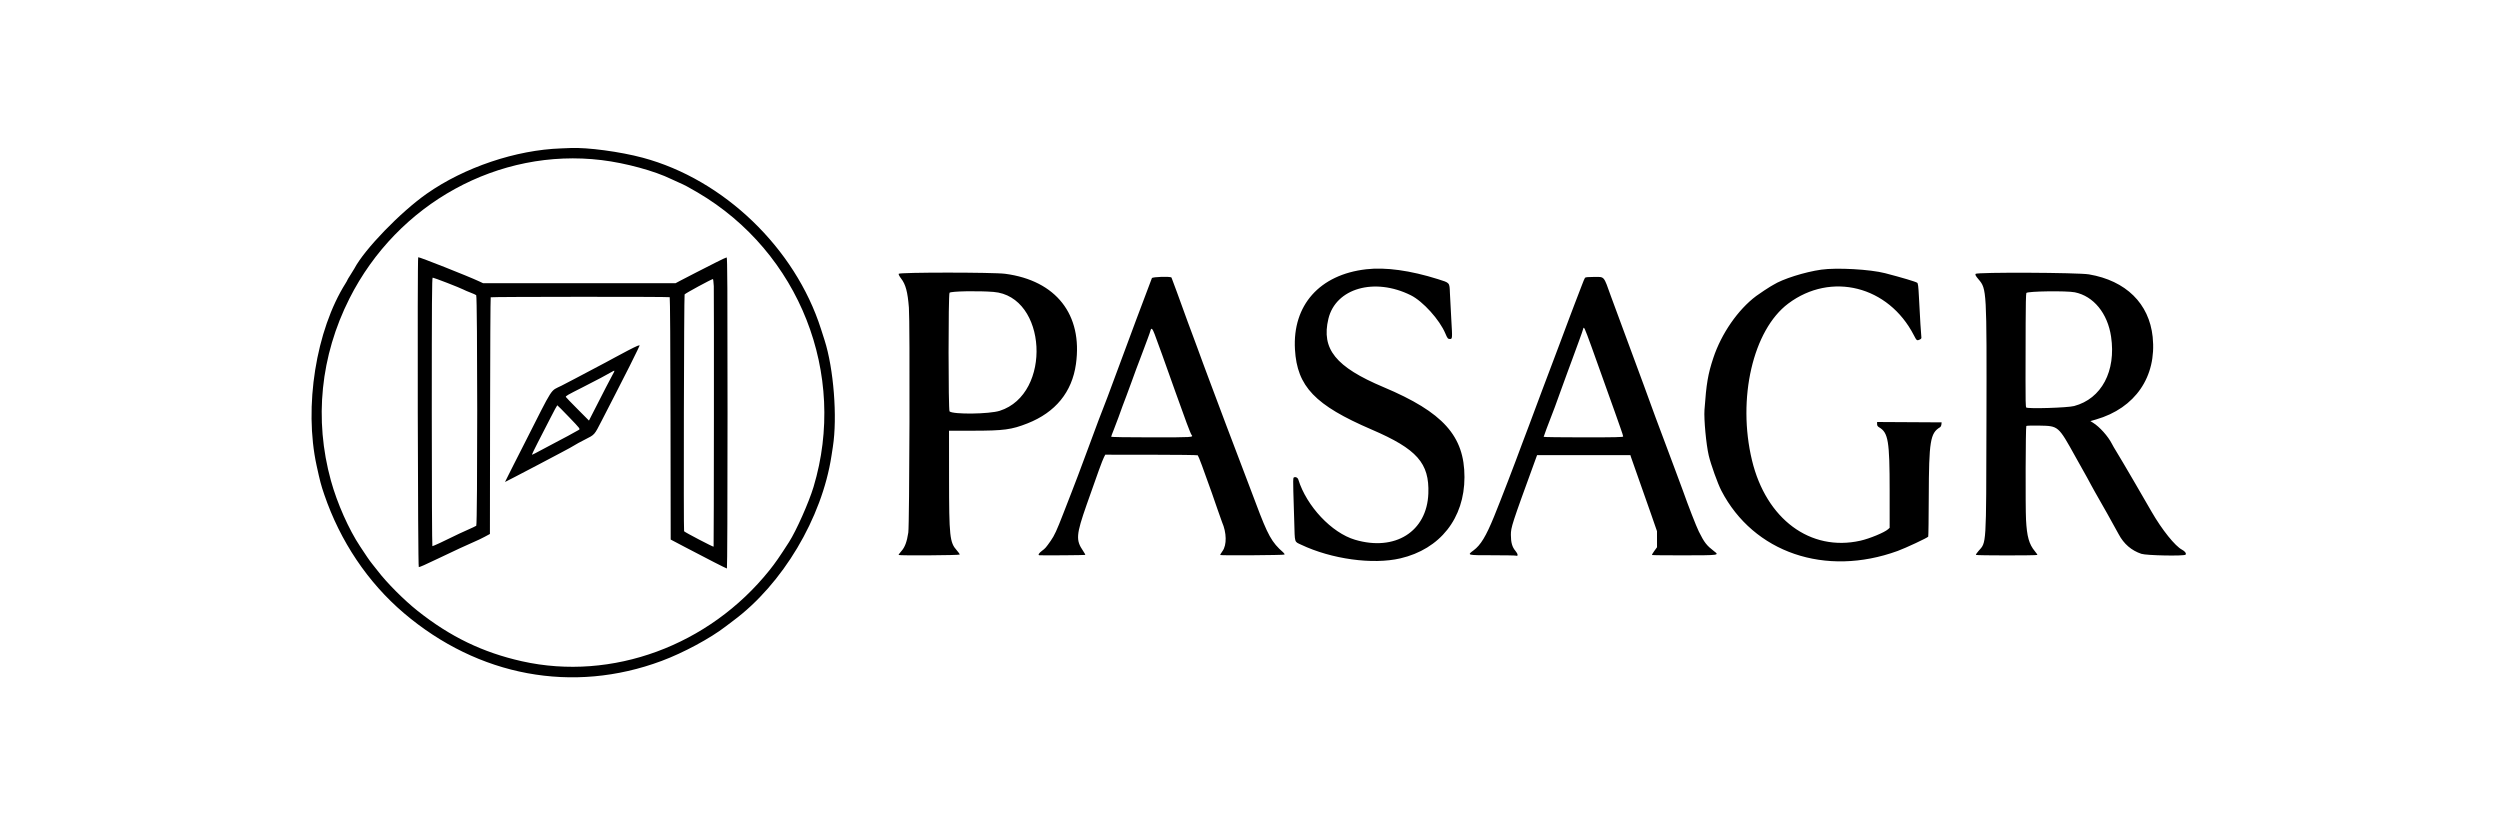
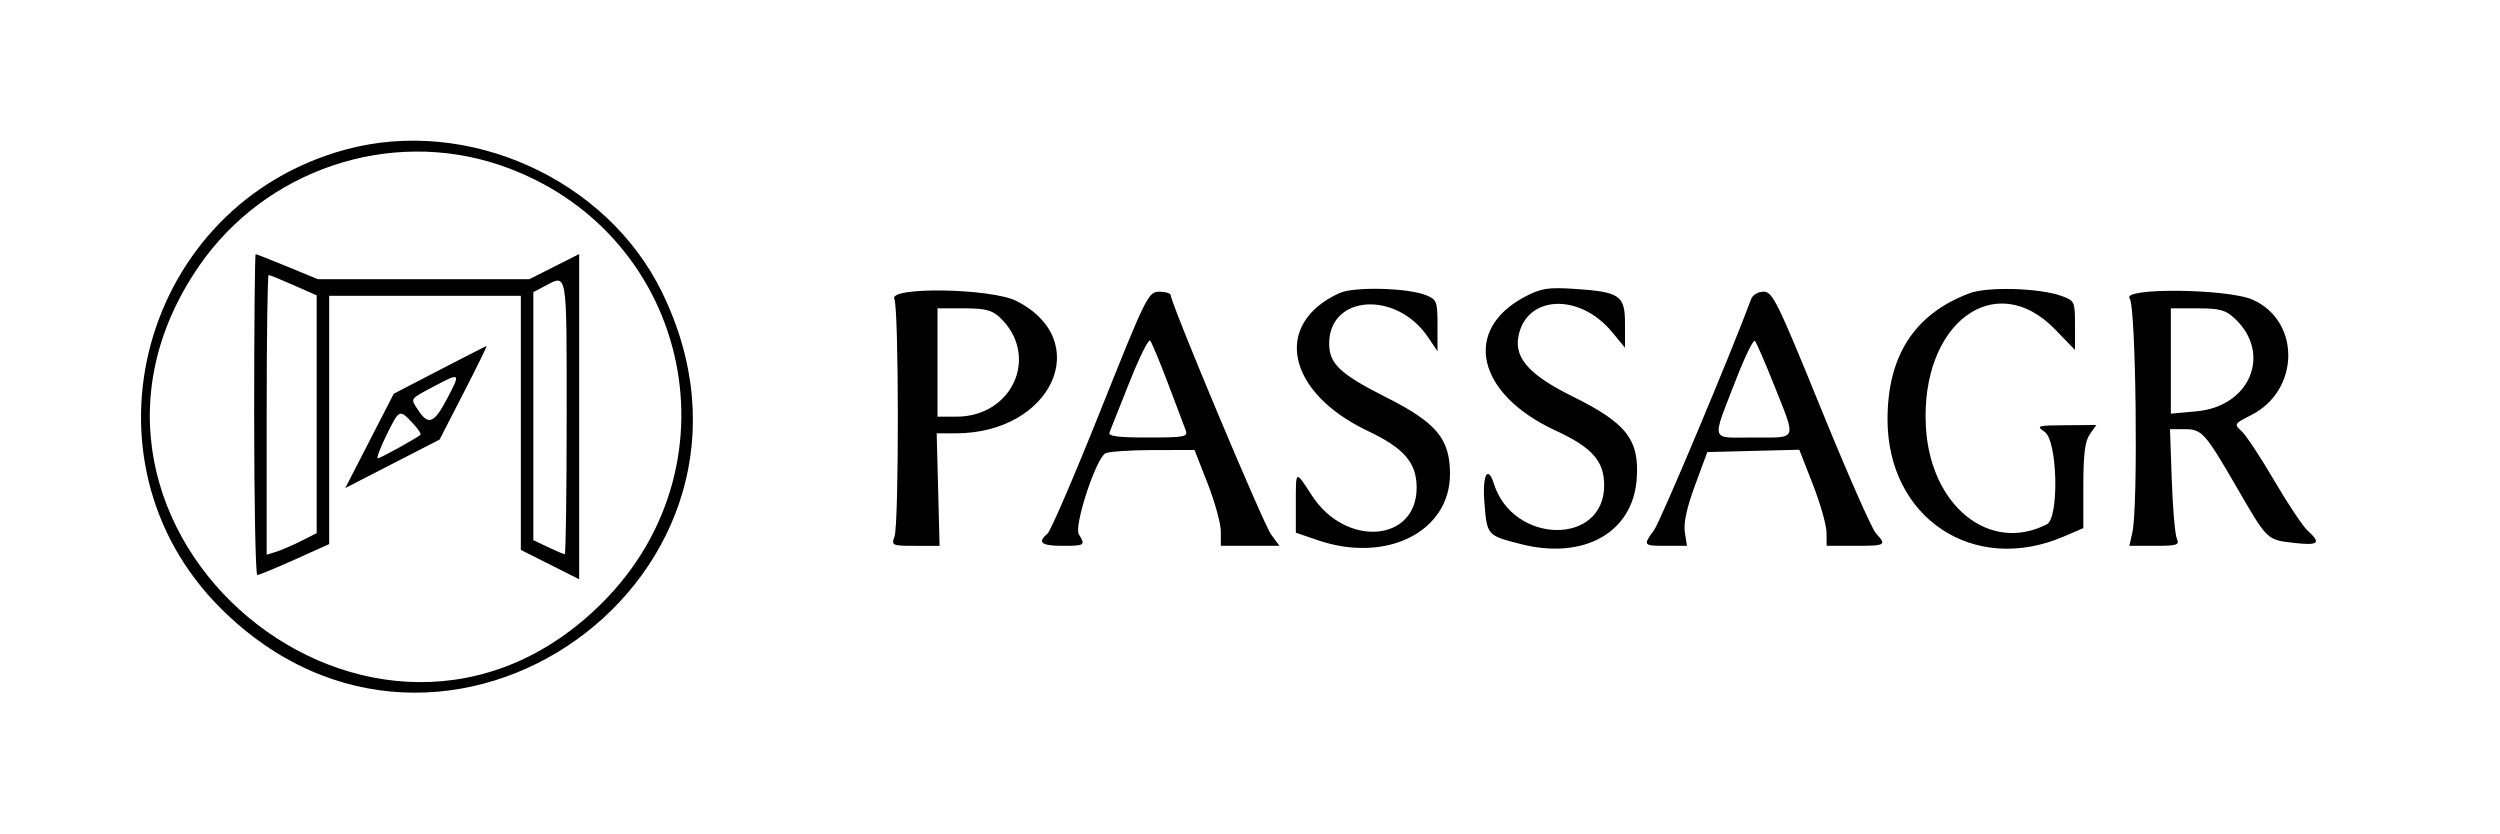
- <svg xmlns="http://www.w3.org/2000/svg" id="svg" width="400" height="132.143" viewBox="0, 0, 400,132.143">
+ <svg xmlns="http://www.w3.org/2000/svg" id="svg" width="400" height="133.333" viewBox="0, 0, 400,133.333">
  <g id="svgg">
-     <path id="path0" d="M89.788 23.743 C 82.554 23.989,74.296 26.771,68.285 30.988 C 64.066 33.948,58.312 39.897,56.698 42.969 C 56.617 43.122,56.333 43.584,56.066 43.995 C 55.799 44.406,55.580 44.771,55.580 44.807 C 55.580 44.842,55.458 45.064,55.309 45.301 C 50.554 52.833,48.603 65.081,50.658 74.498 C 51.213 77.040,51.364 77.613,51.882 79.129 C 54.432 86.603,58.851 93.185,64.606 98.083 C 76.532 108.235,91.654 111.045,105.859 105.749 C 109.351 104.447,113.644 102.135,116.114 100.228 C 116.475 99.949,117.003 99.549,117.286 99.340 C 125.204 93.484,131.516 82.898,133.038 72.924 C 133.102 72.501,133.202 71.853,133.260 71.484 C 133.996 66.757,133.390 58.987,131.930 54.428 C 131.809 54.049,131.549 53.237,131.352 52.623 C 127.213 39.679,115.803 28.718,102.846 25.236 C 99.240 24.268,93.973 23.562,91.268 23.685 C 90.884 23.702,90.218 23.728,89.788 23.743 M96.261 25.617 C 100.119 26.086,104.749 27.349,107.422 28.660 C 107.667 28.780,108.233 29.038,108.680 29.233 C 109.553 29.613,110.124 29.916,111.607 30.786 C 127.918 40.357,135.598 59.851,130.169 77.902 C 129.424 80.379,127.400 84.928,126.239 86.738 C 124.720 89.105,124.039 90.085,123.116 91.239 C 113.453 103.309,97.918 109.023,83.518 105.803 C 77.249 104.401,72.033 101.881,66.797 97.722 C 64.658 96.024,61.873 93.231,60.442 91.350 C 60.208 91.044,59.830 90.566,59.602 90.290 C 59.374 90.014,58.988 89.487,58.743 89.118 C 58.499 88.750,57.997 87.997,57.629 87.444 C 55.808 84.715,53.943 80.515,52.945 76.897 C 50.244 67.105,51.277 56.949,55.909 47.768 C 63.604 32.515,79.812 23.618,96.261 25.617 M66.914 41.159 C 66.760 41.313,66.851 90.737,67.005 90.737 C 67.178 90.737,68.097 90.330,70.033 89.398 C 72.346 88.285,75.136 86.990,75.949 86.653 C 76.378 86.475,77.103 86.128,77.558 85.882 L 78.386 85.435 78.411 66.539 C 78.425 56.146,78.470 47.608,78.513 47.566 C 78.604 47.475,107.006 47.460,107.153 47.551 C 107.212 47.587,107.266 55.624,107.282 66.971 L 107.310 86.328 109.598 87.533 C 113.092 89.373,116.198 90.960,116.307 90.960 C 116.363 90.960,116.405 80.241,116.406 66.071 C 116.406 46.219,116.378 41.183,116.267 41.184 C 116.190 41.184,115.424 41.542,114.565 41.979 C 113.705 42.417,112.274 43.145,111.384 43.597 C 110.494 44.050,109.389 44.621,108.929 44.866 L 108.092 45.312 92.690 45.311 L 77.288 45.310 76.674 45.022 C 74.913 44.196,67.006 41.067,66.914 41.159 M218.593 43.083 C 211.134 43.939,206.785 48.833,207.193 55.909 C 207.535 61.843,210.398 64.833,219.475 68.734 C 226.719 71.848,228.716 74.104,228.535 78.968 C 228.308 85.054,223.214 88.262,216.797 86.359 C 213.065 85.253,209.061 81.000,207.732 76.730 C 207.627 76.393,207.228 76.230,206.975 76.422 C 206.904 76.477,206.889 77.262,206.933 78.627 C 206.971 79.794,207.037 81.978,207.080 83.482 C 207.178 86.969,207.076 86.628,208.177 87.150 C 213.045 89.460,219.632 90.368,224.051 89.340 C 230.418 87.858,234.315 82.922,234.315 76.339 C 234.315 69.755,230.898 65.955,221.373 61.945 C 213.703 58.716,211.383 55.842,212.544 51.004 C 213.716 46.120,219.909 44.351,225.725 47.239 C 227.667 48.204,230.336 51.157,231.261 53.366 C 231.585 54.137,231.670 54.241,231.983 54.241 C 232.388 54.241,232.392 54.179,232.210 51.141 C 232.116 49.562,232.015 47.647,231.987 46.886 C 231.924 45.188,231.993 45.268,230.078 44.665 C 225.644 43.269,221.704 42.726,218.593 43.083 M291.406 43.144 C 288.749 43.519,285.213 44.640,283.730 45.576 C 283.474 45.738,283.245 45.871,283.222 45.871 C 283.171 45.871,281.429 47.035,280.993 47.360 C 278.081 49.535,275.418 53.380,274.129 57.277 C 273.273 59.861,273.020 61.348,272.716 65.583 C 272.609 67.075,272.989 71.145,273.398 72.879 C 273.738 74.324,274.838 77.390,275.416 78.504 C 280.564 88.425,292.064 92.358,303.627 88.151 C 304.901 87.688,308.400 86.050,308.515 85.862 C 308.552 85.804,308.591 82.921,308.602 79.457 C 308.632 70.577,308.841 69.292,310.406 68.359 C 310.509 68.298,310.608 68.097,310.626 67.913 L 310.658 67.578 305.497 67.549 L 300.335 67.520 300.335 67.850 C 300.335 68.097,300.418 68.228,300.667 68.375 C 302.123 69.235,302.342 70.565,302.343 78.524 L 302.344 84.448 302.093 84.677 C 301.533 85.189,299.131 86.182,297.655 86.513 C 289.659 88.302,282.590 83.061,280.321 73.661 C 277.937 63.782,280.475 52.798,286.120 48.570 C 292.976 43.434,302.170 45.754,306.218 53.640 C 306.666 54.512,306.708 54.543,307.168 54.326 C 307.395 54.219,307.451 54.124,307.415 53.907 C 307.365 53.601,307.196 50.809,307.028 47.489 C 306.943 45.797,306.886 45.343,306.749 45.242 C 306.513 45.067,304.336 44.418,301.618 43.711 C 299.238 43.092,293.879 42.794,291.406 43.144 M143.790 43.807 C 143.752 43.907,143.910 44.216,144.176 44.561 C 144.907 45.508,145.226 46.699,145.424 49.219 C 145.606 51.525,145.519 83.950,145.328 85.212 C 145.104 86.695,144.782 87.556,144.220 88.182 C 143.946 88.487,143.749 88.764,143.782 88.797 C 143.901 88.916,153.512 88.850,153.552 88.730 C 153.573 88.666,153.360 88.358,153.078 88.044 C 151.956 86.796,151.855 85.844,151.848 76.451 L 151.842 68.917 155.636 68.915 C 160.625 68.911,161.840 68.749,164.401 67.740 C 168.877 65.977,171.525 62.733,172.151 58.246 C 173.254 50.339,168.973 44.880,160.826 43.806 C 158.927 43.555,143.886 43.557,143.790 43.807 M316.093 43.820 C 316.009 43.970,316.111 44.158,316.573 44.703 C 317.875 46.237,317.882 46.370,317.832 67.522 C 317.784 87.710,317.846 86.703,316.550 88.170 C 316.306 88.446,316.123 88.722,316.144 88.783 C 316.182 88.892,325.873 88.896,325.981 88.788 C 326.007 88.762,325.828 88.499,325.584 88.204 C 324.646 87.074,324.304 85.857,324.163 83.147 C 324.056 81.101,324.097 68.269,324.211 68.155 C 324.264 68.102,325.204 68.076,326.300 68.097 C 329.369 68.157,329.313 68.109,332.099 73.128 C 332.756 74.311,333.587 75.796,333.946 76.428 C 334.305 77.061,334.598 77.604,334.598 77.637 C 334.598 77.669,334.868 78.156,335.197 78.720 C 335.961 80.024,338.415 84.399,338.986 85.474 C 339.814 87.031,341.028 88.079,342.625 88.614 C 343.419 88.881,349.441 88.997,349.687 88.750 C 349.862 88.575,349.596 88.196,349.131 87.957 C 348.023 87.388,345.909 84.751,344.247 81.864 C 343.646 80.820,342.919 79.565,342.631 79.074 C 342.344 78.583,341.893 77.804,341.630 77.344 C 341.367 76.883,341.000 76.256,340.814 75.949 C 340.629 75.642,340.131 74.793,339.707 74.062 C 339.283 73.332,338.765 72.467,338.557 72.141 C 338.348 71.815,338.054 71.304,337.903 71.007 C 337.294 69.805,335.935 68.287,334.886 67.639 L 334.462 67.377 335.371 67.114 C 341.632 65.307,345.094 60.259,344.428 53.907 C 343.867 48.560,340.145 44.905,334.239 43.900 C 332.484 43.602,316.255 43.530,316.093 43.820 M184.301 44.503 C 184.263 44.611,184.117 45.000,183.976 45.368 C 183.494 46.623,182.117 50.276,181.747 51.283 C 181.544 51.836,181.078 53.092,180.712 54.074 C 180.346 55.056,179.759 56.638,179.407 57.589 C 179.055 58.541,178.541 59.922,178.266 60.658 C 177.990 61.395,177.524 62.651,177.230 63.449 C 176.936 64.247,176.608 65.100,176.501 65.346 C 176.299 65.813,175.724 67.344,173.966 72.098 C 172.774 75.320,172.028 77.300,171.483 78.683 C 171.277 79.205,170.672 80.762,170.138 82.143 C 169.072 84.896,168.714 85.672,168.110 86.536 C 167.347 87.624,167.241 87.745,166.713 88.134 C 166.206 88.507,166.026 88.834,166.323 88.844 C 167.281 88.880,173.596 88.829,173.639 88.786 C 173.672 88.754,173.516 88.464,173.294 88.142 C 172.112 86.424,172.178 85.571,173.865 80.748 C 175.622 75.728,176.374 73.664,176.634 73.157 L 176.842 72.751 184.199 72.757 C 188.246 72.760,191.594 72.802,191.639 72.849 C 191.776 72.994,192.537 75.025,193.907 78.906 C 194.048 79.305,194.448 80.460,194.796 81.473 C 195.144 82.486,195.473 83.415,195.527 83.538 C 196.268 85.223,196.304 87.193,195.612 88.156 C 195.377 88.483,195.210 88.774,195.239 88.803 C 195.337 88.901,205.409 88.832,205.508 88.733 C 205.565 88.676,205.479 88.524,205.307 88.374 C 203.487 86.791,202.858 85.660,200.937 80.525 C 200.661 79.788,200.167 78.482,199.838 77.623 C 199.123 75.750,197.468 71.392,196.999 70.145 C 196.815 69.654,196.480 68.775,196.256 68.192 C 195.832 67.086,194.636 63.901,193.534 60.938 C 193.181 59.986,192.712 58.730,192.493 58.147 C 192.274 57.564,191.863 56.445,191.581 55.659 C 191.298 54.874,190.944 53.920,190.795 53.539 C 190.525 52.849,189.885 51.100,188.322 46.781 C 187.871 45.533,187.473 44.466,187.438 44.410 C 187.308 44.199,184.376 44.286,184.301 44.503 M253.598 44.448 C 253.536 44.524,253.299 45.089,253.071 45.703 C 252.844 46.317,252.342 47.623,251.956 48.605 C 251.570 49.587,251.218 50.516,251.173 50.670 C 251.127 50.823,250.874 51.501,250.609 52.176 C 250.343 52.852,249.898 54.041,249.619 54.820 C 249.339 55.599,248.904 56.754,248.652 57.387 C 248.399 58.020,247.967 59.166,247.691 59.933 C 247.415 60.700,246.989 61.830,246.744 62.444 C 246.499 63.058,246.021 64.339,245.681 65.290 C 245.342 66.242,244.864 67.522,244.619 68.136 C 244.374 68.750,243.880 70.056,243.521 71.038 C 242.418 74.057,240.113 80.043,239.052 82.645 C 237.761 85.808,236.906 87.219,235.768 88.060 C 234.704 88.845,234.680 88.839,238.774 88.839 C 240.764 88.839,242.471 88.870,242.568 88.907 C 242.933 89.047,242.881 88.624,242.475 88.149 C 241.951 87.538,241.741 86.802,241.741 85.583 C 241.741 84.361,241.891 83.901,245.585 73.772 L 245.931 72.824 253.398 72.824 L 260.866 72.824 260.948 73.103 C 260.994 73.256,261.515 74.738,262.106 76.395 C 262.698 78.052,263.618 80.664,264.150 82.199 L 265.119 84.989 265.121 86.275 L 265.123 87.561 264.691 88.150 C 264.453 88.473,264.287 88.767,264.322 88.801 C 264.357 88.836,266.686 88.860,269.497 88.854 C 275.113 88.843,275.096 88.846,274.266 88.207 C 273.049 87.271,272.694 86.814,271.812 85.045 C 271.406 84.231,270.096 80.865,269.248 78.460 C 269.108 78.061,268.585 76.655,268.087 75.335 C 267.589 74.015,266.875 72.107,266.501 71.094 C 265.523 68.448,265.458 68.274,264.901 66.821 C 264.624 66.098,264.293 65.194,264.166 64.812 C 264.038 64.431,263.531 63.039,263.039 61.719 C 261.379 57.268,260.077 53.746,259.656 52.567 C 259.426 51.922,259.000 50.767,258.709 50.000 C 258.418 49.233,257.991 48.078,257.760 47.433 C 256.557 44.077,256.755 44.308,255.078 44.308 C 254.118 44.308,253.677 44.350,253.598 44.448 M71.546 45.260 C 72.740 45.723,73.892 46.196,74.107 46.311 C 74.322 46.427,74.845 46.653,75.270 46.812 C 75.695 46.972,76.109 47.158,76.191 47.226 C 76.404 47.402,76.412 83.955,76.200 84.122 C 76.123 84.182,75.458 84.496,74.721 84.820 C 73.984 85.143,72.955 85.624,72.433 85.889 C 71.202 86.512,69.302 87.388,69.180 87.388 C 69.128 87.388,69.085 77.720,69.085 65.904 C 69.085 48.340,69.111 44.420,69.230 44.420 C 69.310 44.420,70.352 44.798,71.546 45.260 M114.207 45.787 C 114.252 46.566,114.222 87.039,114.177 87.467 C 114.166 87.567,109.573 85.169,109.455 85.001 C 109.357 84.860,109.436 47.270,109.536 47.109 C 109.644 46.934,113.821 44.669,114.074 44.648 C 114.111 44.645,114.171 45.158,114.207 45.787 M158.947 46.705 C 167.537 47.377,168.373 63.040,159.962 65.727 C 158.290 66.261,152.537 66.333,151.928 65.827 C 151.722 65.656,151.719 47.119,151.925 46.842 C 152.109 46.594,156.453 46.510,158.947 46.705 M331.975 46.769 C 334.969 47.377,337.218 50.127,337.772 53.858 C 338.594 59.385,336.244 63.799,331.861 64.965 C 330.810 65.245,324.433 65.437,324.192 65.197 C 324.107 65.111,324.074 63.765,324.085 60.746 C 324.093 58.365,324.102 54.308,324.105 51.730 C 324.108 48.986,324.154 46.973,324.216 46.875 C 324.396 46.590,330.670 46.504,331.975 46.769 M254.636 55.469 C 255.229 57.095,256.029 59.330,256.414 60.435 C 256.800 61.540,257.293 62.921,257.510 63.504 C 257.727 64.088,258.114 65.167,258.370 65.904 C 258.625 66.641,259.031 67.794,259.272 68.466 C 259.513 69.139,259.710 69.754,259.710 69.833 C 259.710 69.950,258.473 69.978,253.348 69.978 C 249.849 69.978,246.986 69.940,246.986 69.894 C 246.986 69.807,247.585 68.211,248.777 65.123 C 248.895 64.816,249.323 63.636,249.727 62.500 C 250.131 61.364,250.606 60.059,250.783 59.598 C 250.959 59.138,251.312 58.184,251.566 57.478 C 251.820 56.772,252.298 55.466,252.628 54.576 C 252.958 53.686,253.261 52.816,253.302 52.642 C 253.416 52.161,253.480 52.297,254.636 55.469 M184.741 53.469 C 185.039 54.262,185.515 55.562,185.943 56.752 C 186.678 58.799,187.257 60.422,188.052 62.667 C 189.604 67.044,190.483 69.386,190.647 69.581 C 190.977 69.972,190.888 69.978,184.263 69.978 C 180.279 69.978,177.790 69.937,177.790 69.872 C 177.790 69.814,177.971 69.325,178.192 68.784 C 178.413 68.244,178.762 67.324,178.968 66.741 C 179.360 65.629,179.845 64.317,180.247 63.281 C 180.378 62.944,180.730 61.989,181.029 61.161 C 181.678 59.362,182.015 58.452,182.394 57.478 C 182.550 57.079,182.814 56.376,182.982 55.915 C 183.150 55.455,183.450 54.651,183.648 54.129 C 183.847 53.608,184.043 53.039,184.085 52.866 C 184.201 52.380,184.400 52.563,184.741 53.469 M100.446 56.093 C 99.556 56.555,98.627 57.051,98.382 57.194 C 98.136 57.337,97.483 57.690,96.931 57.979 C 94.406 59.300,92.852 60.122,92.132 60.516 C 91.702 60.752,90.670 61.290,89.838 61.712 C 87.967 62.661,88.688 61.536,83.927 70.926 C 83.149 72.461,82.357 74.018,82.168 74.386 C 81.979 74.754,81.595 75.520,81.313 76.087 L 80.802 77.119 82.505 76.244 C 83.441 75.763,85.086 74.902,86.161 74.331 C 87.235 73.760,88.899 72.881,89.859 72.377 C 90.819 71.874,91.748 71.361,91.924 71.237 C 92.099 71.113,92.857 70.701,93.607 70.321 C 95.175 69.528,95.078 69.637,96.278 67.299 C 96.766 66.348,97.747 64.439,98.457 63.058 C 100.219 59.630,101.601 56.886,101.969 56.083 C 102.138 55.714,102.296 55.375,102.320 55.329 C 102.428 55.118,101.945 55.315,100.446 56.093 M98.073 59.844 C 97.837 60.247,96.528 62.784,94.644 66.487 L 94.234 67.294 92.402 65.452 C 91.394 64.439,90.555 63.569,90.538 63.519 C 90.485 63.366,90.693 63.246,93.248 61.953 C 95.353 60.888,97.218 59.900,98.046 59.411 C 98.377 59.216,98.383 59.313,98.073 59.844 M91.047 66.736 C 92.831 68.594,92.860 68.631,92.610 68.783 C 92.141 69.069,89.685 70.397,88.895 70.792 C 88.465 71.008,87.461 71.540,86.664 71.976 C 85.866 72.411,85.172 72.768,85.121 72.768 C 85.070 72.768,85.479 71.902,86.029 70.843 C 86.579 69.784,87.495 68.001,88.065 66.881 C 88.634 65.760,89.129 64.844,89.165 64.844 C 89.201 64.844,90.048 65.695,91.047 66.736 " stroke="none" fill="#000000" fill-rule="evenodd" />
+     <path id="path0" d="M55.333 23.919 C 22.638 32.763,11.510 73.583,35.321 97.333 C 70.970 132.893,128.052 91.951,105.900 46.710 C 97.042 28.620,74.881 18.631,55.333 23.919 M79.862 26.378 C 110.062 36.516,118.886 73.881,96.398 96.407 C 60.328 132.539,2.869 84.540,31.883 42.514 C 42.494 27.143,62.299 20.482,79.862 26.378 M40.667 66.333 C 40.667 80.450,40.892 92.001,41.167 92.002 C 41.442 92.004,44.142 90.891,47.167 89.531 L 52.667 87.057 52.667 67.195 L 52.667 47.333 68.000 47.333 L 83.333 47.333 83.333 67.658 L 83.333 87.983 88.000 90.333 L 92.667 92.683 92.667 66.665 L 92.667 40.647 88.686 42.657 L 84.705 44.667 67.777 44.667 L 50.850 44.667 46.000 42.667 C 43.332 41.567,41.041 40.667,40.908 40.667 C 40.775 40.667,40.667 52.217,40.667 66.333 M46.981 45.630 L 50.667 47.260 50.667 66.283 L 50.667 85.306 48.167 86.568 C 46.792 87.261,44.992 88.038,44.167 88.293 L 42.667 88.757 42.667 66.378 C 42.667 54.070,42.808 44.000,42.981 44.000 C 43.154 44.000,44.954 44.733,46.981 45.630 M90.667 66.667 C 90.667 78.767,90.527 88.667,90.356 88.667 C 90.185 88.667,88.985 88.161,87.689 87.543 L 85.333 86.420 85.333 66.580 L 85.333 46.739 87.167 45.774 C 90.812 43.854,90.667 42.987,90.667 66.667 M214.321 46.888 C 203.570 51.792,205.836 62.783,218.873 68.963 C 224.655 71.705,226.660 74.035,226.664 78.018 C 226.673 86.766,215.306 87.622,209.901 79.280 C 207.235 75.166,207.333 75.115,207.333 80.613 L 207.333 85.226 210.833 86.427 C 221.807 90.193,232.000 85.091,232.000 75.833 C 232.000 70.214,229.840 67.624,221.759 63.554 C 214.429 59.862,212.667 58.200,212.667 54.979 C 212.667 47.156,223.434 46.454,228.484 53.948 L 230.000 56.197 230.000 52.082 C 230.000 48.216,229.889 47.923,228.167 47.231 C 225.215 46.046,216.633 45.834,214.321 46.888 M244.039 47.452 C 233.920 52.743,236.243 63.042,248.871 68.877 C 254.743 71.590,256.667 73.759,256.667 77.667 C 256.667 87.332,242.105 87.118,239.023 77.407 C 238.037 74.298,237.154 76.034,237.504 80.395 C 237.928 85.681,237.913 85.664,243.305 87.045 C 253.394 89.630,261.251 85.230,261.872 76.650 C 262.327 70.356,260.262 67.697,251.596 63.421 C 244.881 60.108,242.376 57.402,242.911 54.037 C 243.993 47.239,252.650 46.721,257.940 53.138 L 260.000 55.637 260.000 51.802 C 260.000 47.223,259.207 46.690,251.667 46.204 C 247.713 45.950,246.548 46.140,244.039 47.452 M315.135 46.917 C 306.357 50.201,302.012 56.875,302.004 67.083 C 301.991 82.850,315.756 92.026,330.167 85.858 L 333.333 84.502 333.333 77.733 C 333.333 72.685,333.597 70.587,334.371 69.482 L 335.409 68.000 330.538 68.035 C 325.915 68.068,325.743 68.123,327.167 69.116 C 329.209 70.541,329.487 82.866,327.500 83.885 C 318.330 88.591,308.840 80.937,308.141 68.272 C 307.231 51.767,319.207 42.766,328.833 52.721 L 332.000 55.996 332.000 52.063 C 332.000 48.231,331.945 48.110,329.833 47.348 C 326.318 46.079,318.025 45.836,315.135 46.917 M143.095 47.833 C 143.824 49.322,143.848 83.833,143.122 85.833 C 142.596 87.279,142.716 87.333,146.455 87.334 L 150.333 87.334 150.101 78.334 L 149.869 69.333 152.902 69.333 C 168.303 69.333,175.119 54.537,162.653 48.167 C 158.640 46.116,142.117 45.835,143.095 47.833 M176.089 65.660 C 171.921 76.095,168.096 84.977,167.589 85.398 C 165.925 86.779,166.616 87.333,170.000 87.333 C 173.586 87.333,173.707 87.248,172.612 85.491 C 171.804 84.196,175.282 73.535,176.833 72.550 C 177.292 72.259,180.695 72.016,184.396 72.010 L 191.125 72.000 193.229 77.376 C 194.386 80.333,195.333 83.783,195.333 85.043 L 195.333 87.333 200.020 87.333 L 204.707 87.333 203.370 85.500 C 202.104 83.765,187.333 48.552,187.333 47.270 C 187.333 46.938,186.508 46.671,185.500 46.677 C 183.722 46.688,183.437 47.263,176.089 65.660 M280.192 47.833 C 276.983 56.495,265.662 83.444,264.661 84.806 C 262.846 87.276,262.890 87.333,266.625 87.333 L 269.916 87.333 269.573 85.167 C 269.343 83.719,269.883 81.231,271.199 77.667 L 273.168 72.333 280.527 72.145 L 287.887 71.957 290.048 77.479 C 291.237 80.515,292.223 83.975,292.238 85.167 L 292.267 87.333 296.800 87.333 C 301.730 87.333,301.908 87.228,300.152 85.343 C 299.502 84.645,295.546 75.658,291.360 65.371 C 284.439 48.360,283.609 46.667,282.188 46.667 C 281.308 46.667,280.436 47.177,280.192 47.833 M340.752 47.770 C 341.759 48.984,342.128 80.933,341.183 85.167 L 340.700 87.333 344.755 87.333 C 348.370 87.333,348.753 87.207,348.290 86.167 C 348.004 85.525,347.641 81.325,347.483 76.833 L 347.196 68.667 349.495 68.667 C 352.328 68.667,352.768 69.158,357.966 78.125 C 362.831 86.516,362.680 86.372,367.167 86.877 C 370.975 87.305,371.425 86.888,369.253 84.937 C 368.475 84.238,366.064 80.627,363.893 76.913 C 361.723 73.198,359.370 69.636,358.664 68.998 C 357.415 67.867,357.454 67.800,360.185 66.418 C 367.965 62.483,368.145 51.452,360.486 47.976 C 356.512 46.172,339.277 45.992,340.752 47.770 M159.915 50.731 C 166.402 56.774,162.122 66.667,153.021 66.667 L 150.000 66.667 150.000 58.000 L 150.000 49.333 154.208 49.333 C 157.558 49.333,158.721 49.618,159.915 50.731 M357.524 50.926 C 363.551 56.511,360.067 65.031,351.435 65.813 L 347.333 66.185 347.333 57.759 L 347.333 49.333 351.569 49.333 C 355.111 49.333,356.087 49.594,357.524 50.926 M186.875 61.333 C 188.196 64.817,189.472 68.192,189.710 68.833 C 190.103 69.894,189.555 70.000,183.667 70.000 C 178.751 70.000,177.272 69.799,177.527 69.167 C 177.711 68.708,179.146 65.101,180.715 61.151 C 182.284 57.200,183.771 54.200,184.020 54.484 C 184.269 54.768,185.554 57.850,186.875 61.333 M283.949 61.847 C 287.428 70.611,287.680 70.000,280.589 70.000 C 273.513 70.000,273.805 70.962,277.771 60.708 C 279.180 57.064,280.535 54.289,280.782 54.541 C 281.029 54.794,282.454 58.081,283.949 61.847 M70.333 59.193 L 63.000 63.000 59.121 70.546 L 55.242 78.091 62.788 74.212 L 70.333 70.333 74.189 62.833 C 76.310 58.708,77.960 55.345,77.856 55.360 C 77.752 55.374,74.367 57.099,70.333 59.193 M71.491 63.875 C 69.444 67.743,68.531 68.097,66.925 65.646 C 65.631 63.670,65.455 63.928,69.607 61.727 C 73.671 59.573,73.732 59.642,71.491 63.875 M65.998 67.664 C 66.857 68.579,67.435 69.435,67.280 69.566 C 66.569 70.172,60.834 73.333,60.449 73.333 C 60.210 73.333,60.824 71.683,61.813 69.667 C 63.878 65.456,63.909 65.441,65.998 67.664 " stroke="none" fill="#000000" fill-rule="evenodd" />
  </g>
</svg>
